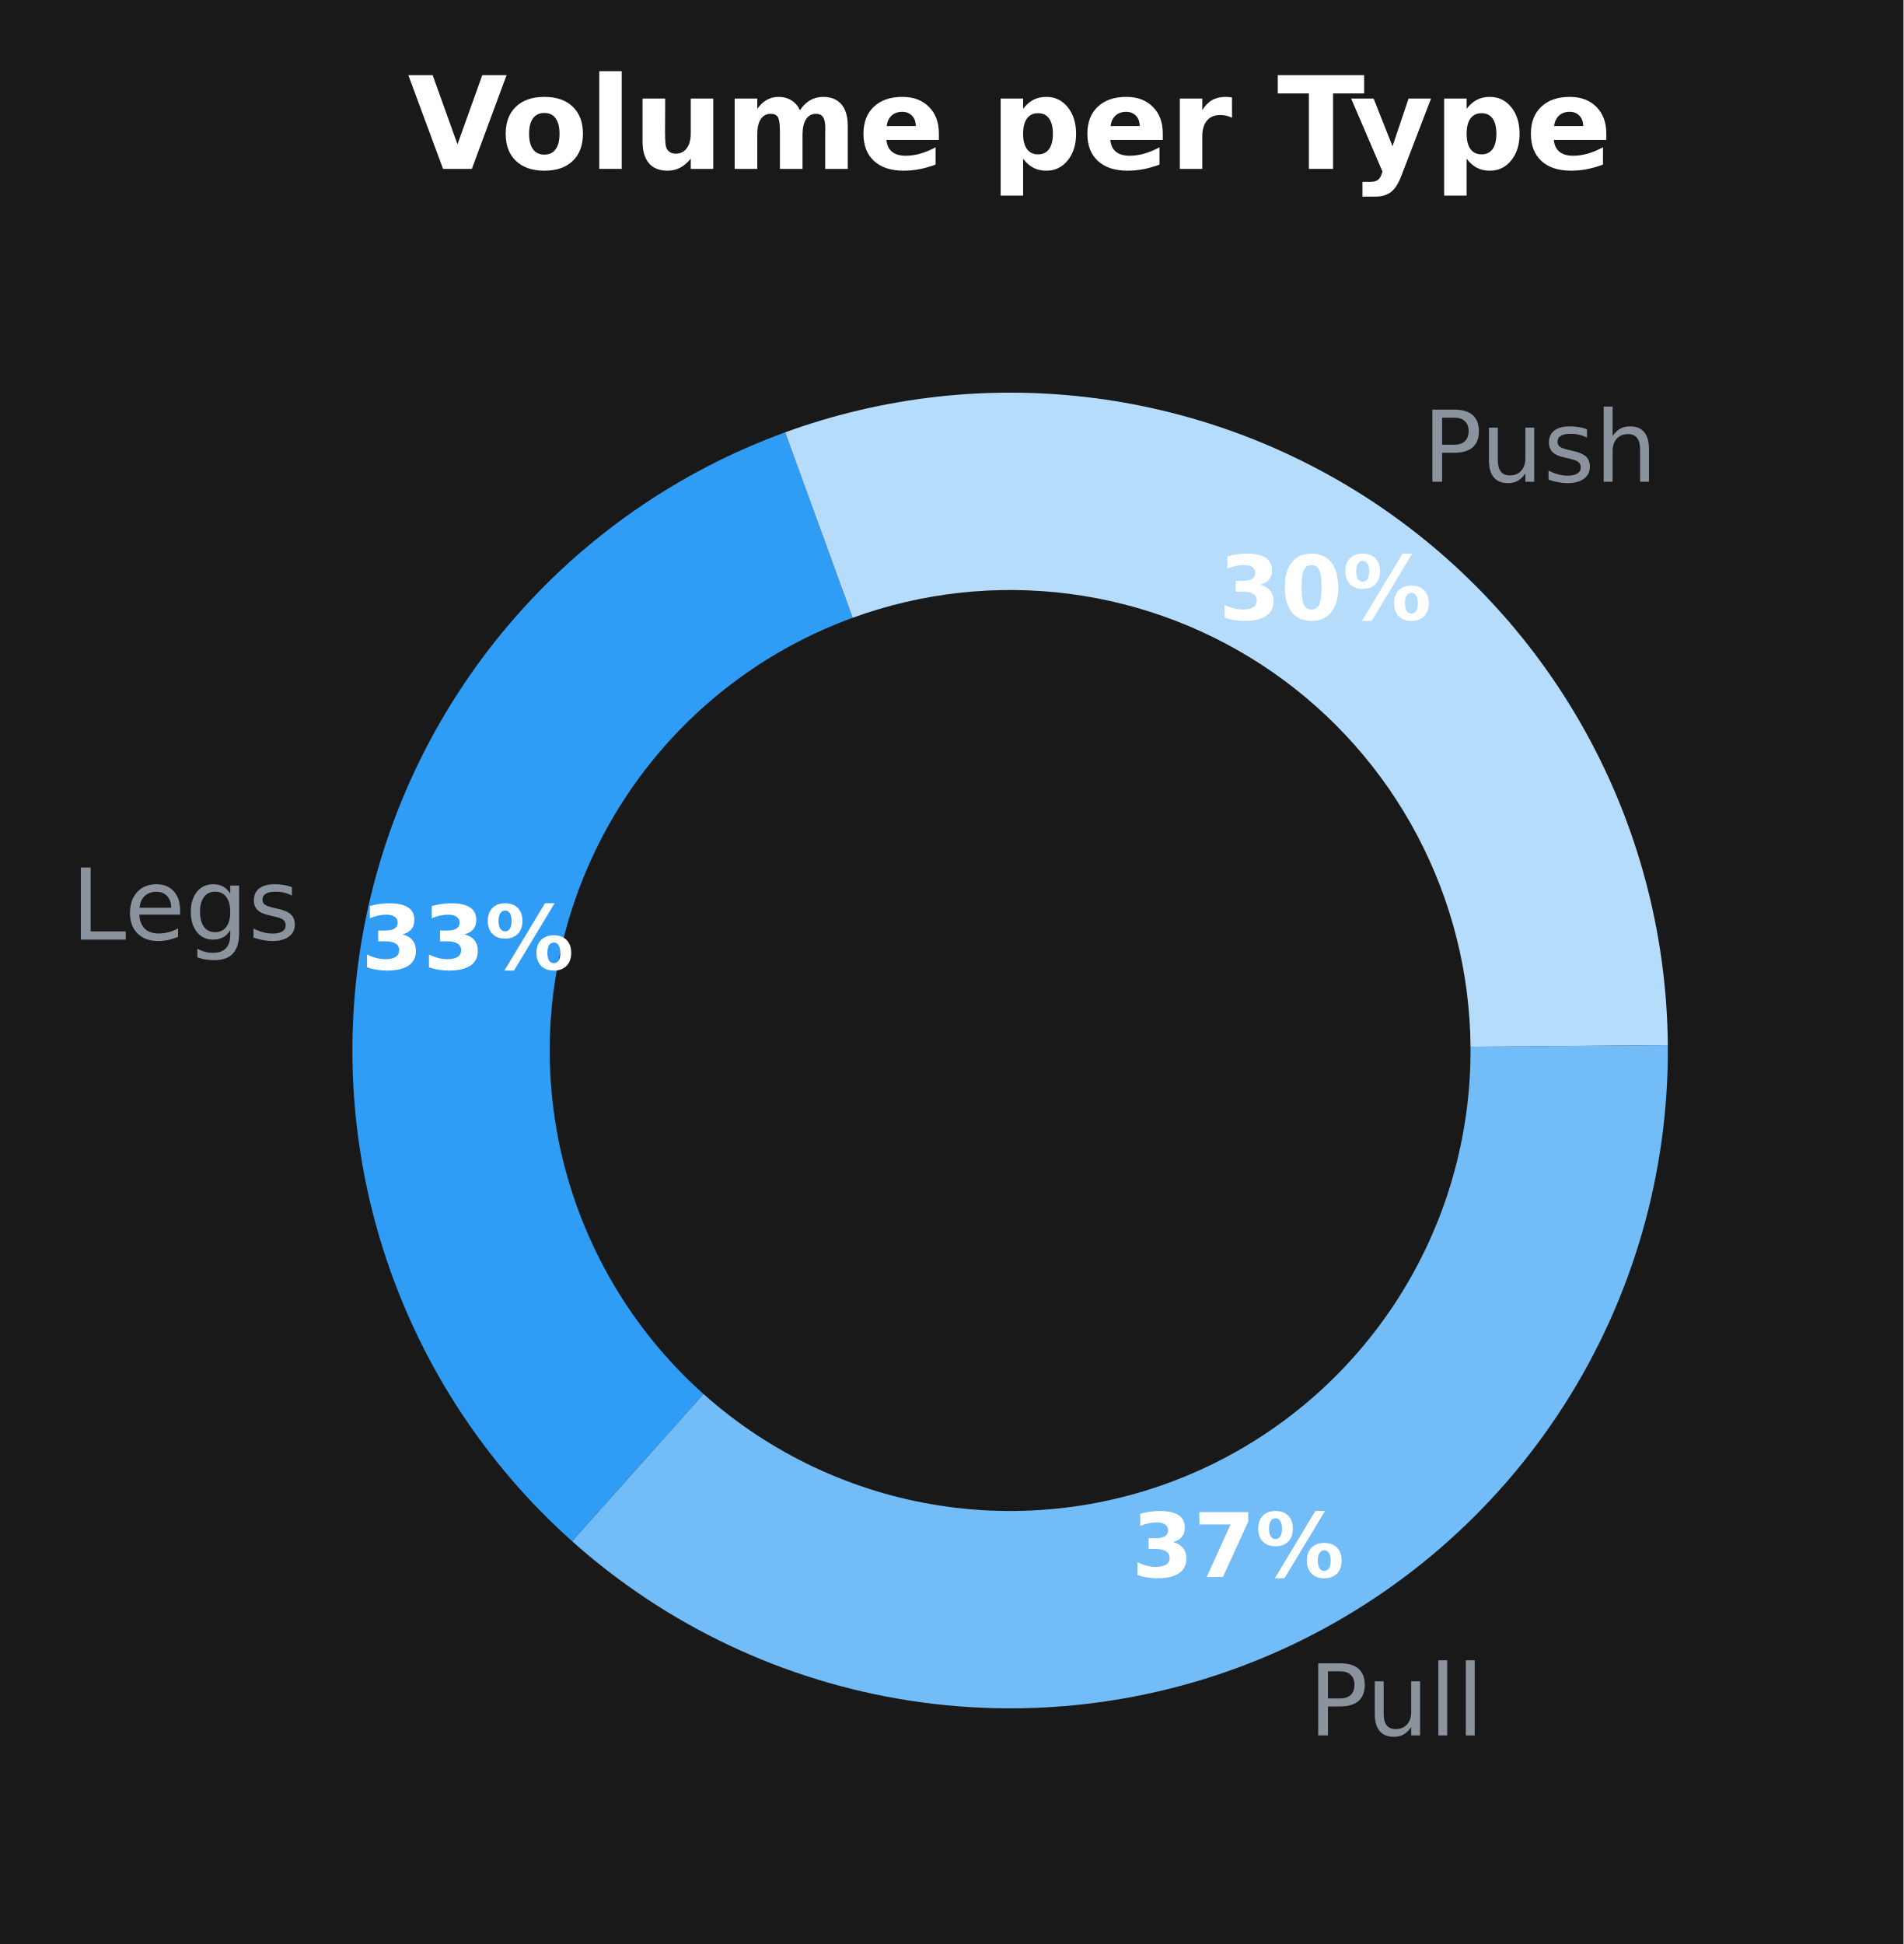
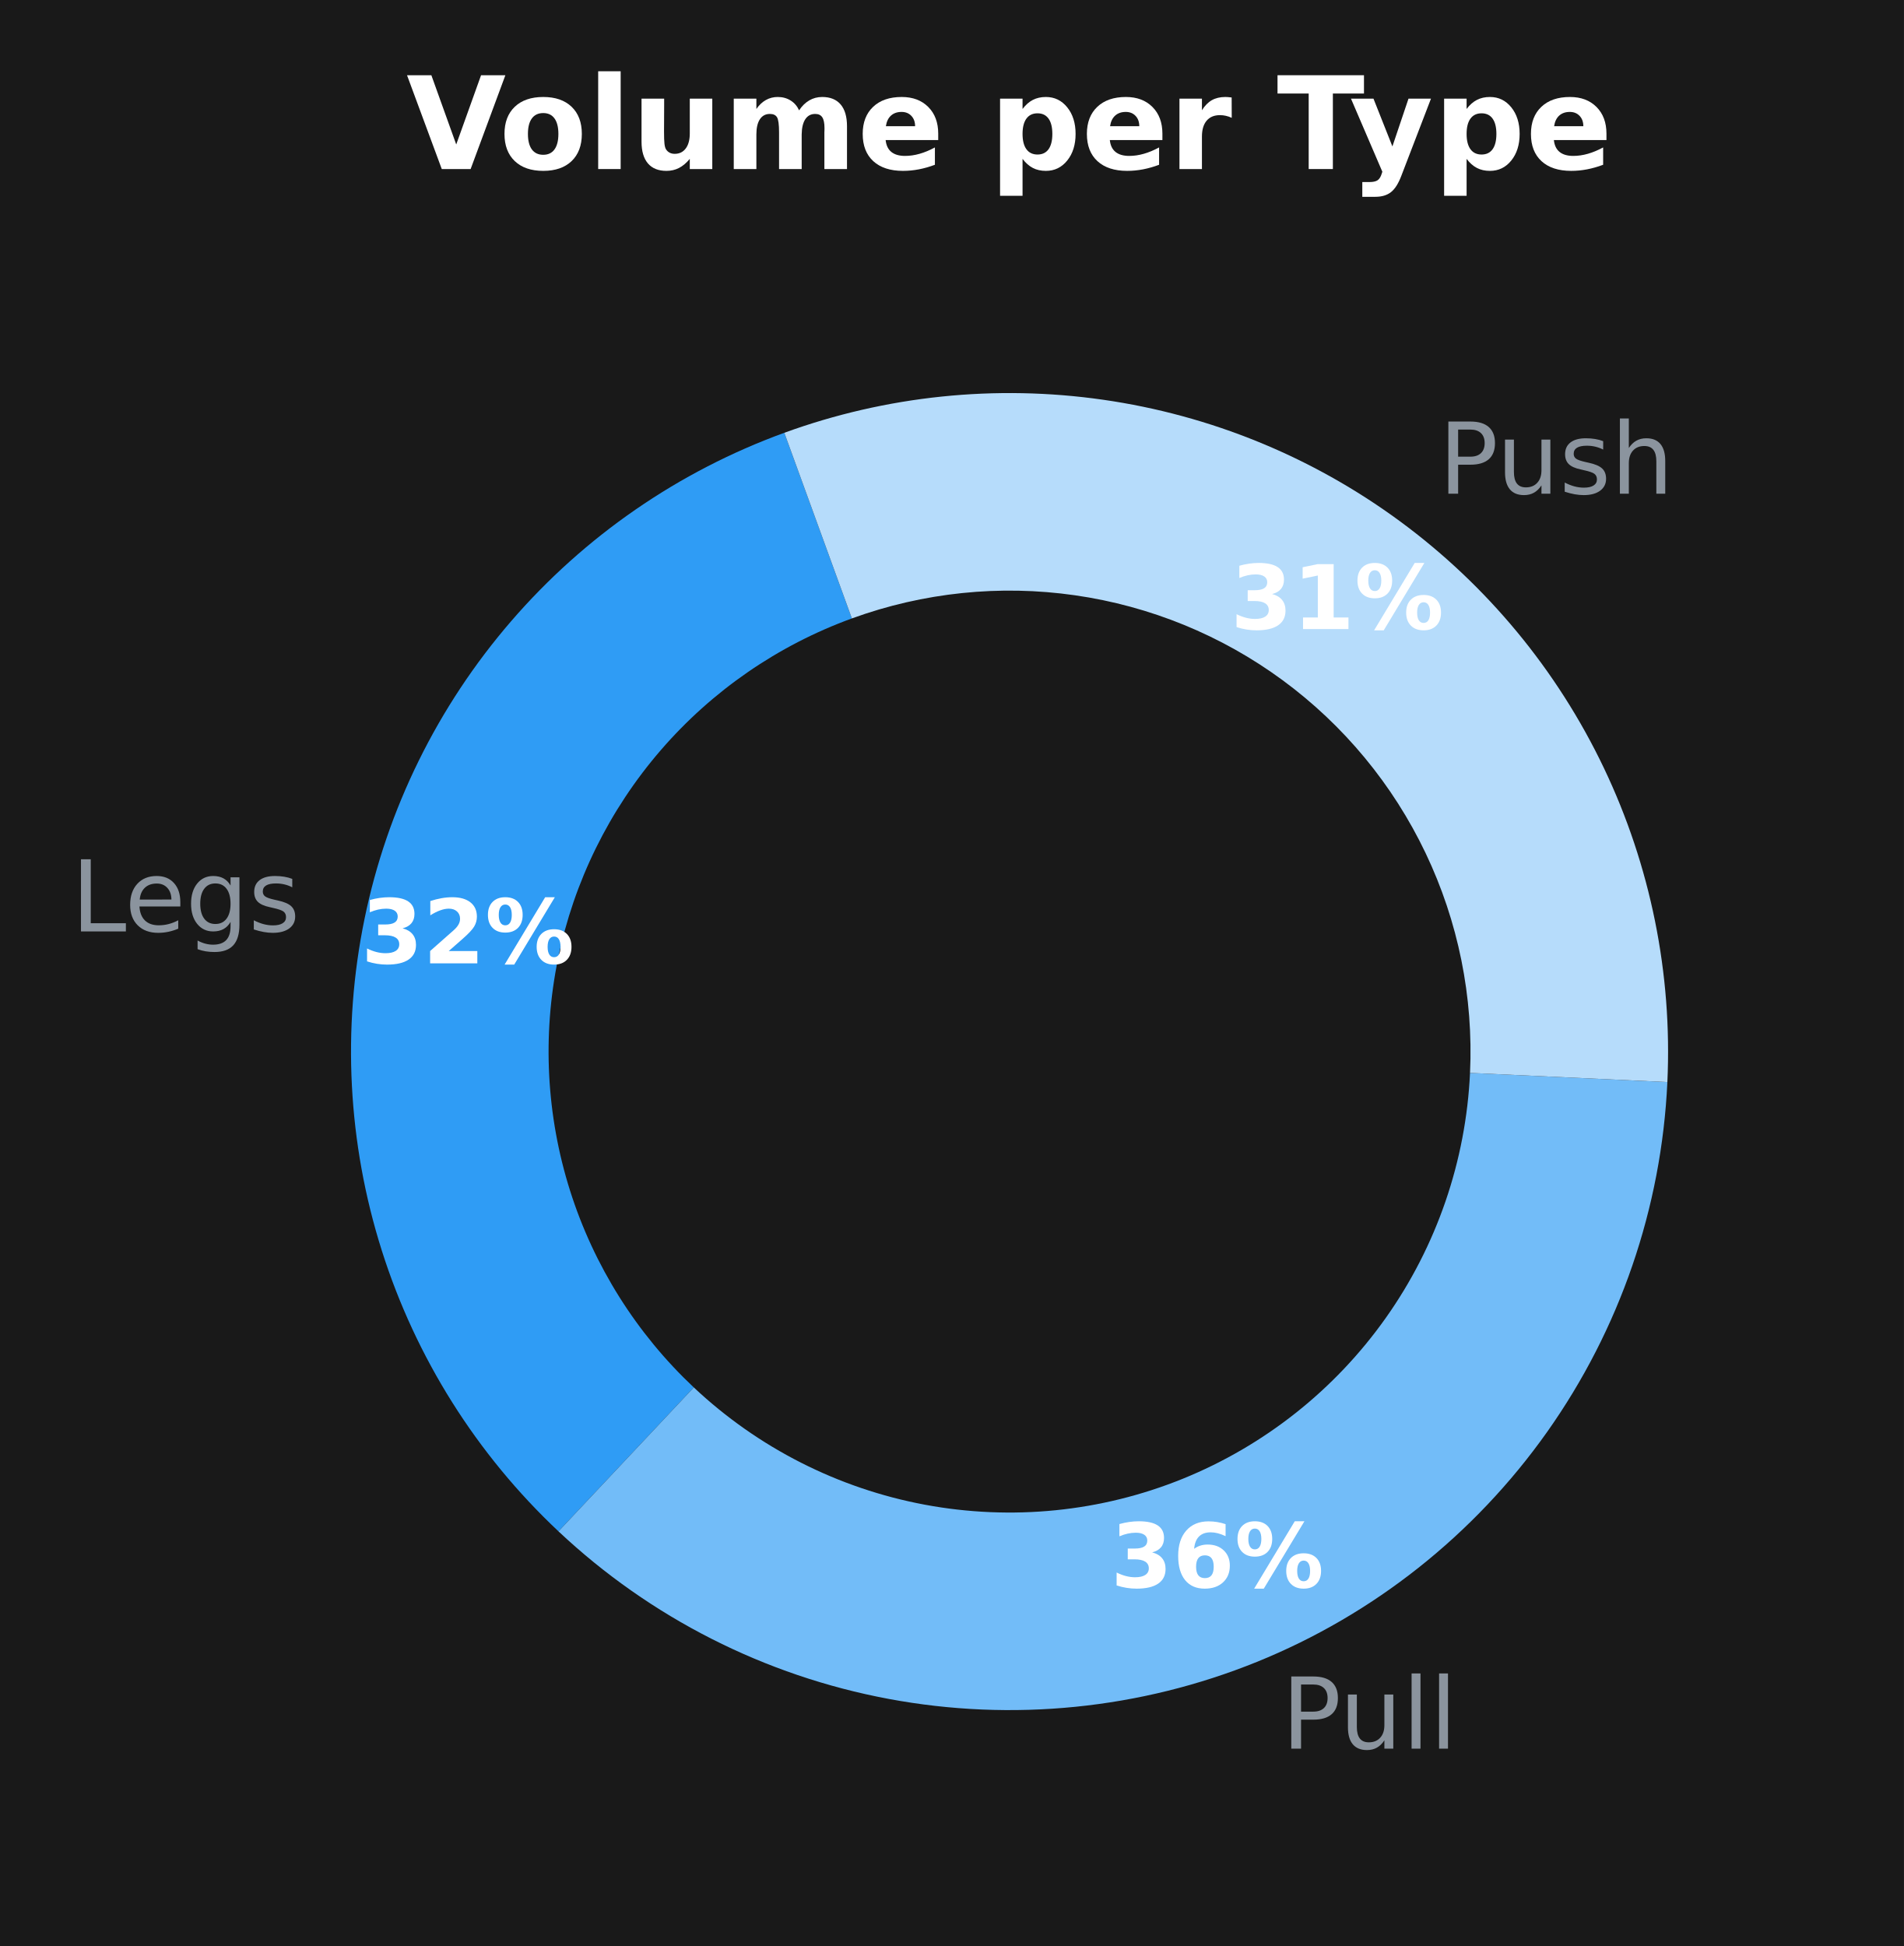
- <svg xmlns="http://www.w3.org/2000/svg" xmlns:xlink="http://www.w3.org/1999/xlink" width="192.533pt" height="196.598pt" viewBox="0 0 192.533 196.598" version="1.1">
+ <svg xmlns="http://www.w3.org/2000/svg" xmlns:xlink="http://www.w3.org/1999/xlink" width="192.35pt" height="196.598pt" viewBox="0 0 192.35 196.598" version="1.1">
  <defs>
    <style type="text/css">*{stroke-linejoin: round; stroke-linecap: butt}</style>
  </defs>
  <g id="figure_1">
    <g id="patch_1">
-       <path d="M 0 196.598  L 192.533 196.598  L 192.533 0  L 0 0  z " style="fill: #191919" />
+       <path d="M 0 196.598  L 192.35 196.598  L 192.35 0  L 0 0  z " style="fill: #191919" />
    </g>
    <g id="axes_1">
      <g id="patch_2">
-         <path d="M 79.419 43.722  C 68.609 47.657 59.002 54.329 51.54 63.085  C 44.077 71.841 39.012 82.384 36.841 93.681  C 34.67 104.979 35.465 116.649 39.15 127.547  C 42.835 138.445 49.284 148.203 57.866 155.865  L 71.158 140.977  C 65.151 135.614 60.637 128.783 58.057 121.154  C 55.478 113.525 54.921 105.357 56.441 97.448  C 57.961 89.54 61.506 82.16 66.73 76.031  C 71.953 69.902 78.678 65.231 86.246 62.477  z " style="fill: #2f9cf5" />
+         <path d="M 79.236 43.722  C 68.562 47.607 59.058 54.162 51.635 62.76  C 44.211 71.358 39.112 81.715 36.824 92.842  C 34.537 103.968 35.137 115.497 38.567 126.326  C 41.997 137.155 48.144 146.928 56.42 154.708  L 70.091 140.167  C 64.298 134.721 59.995 127.88 57.594 120.3  C 55.193 112.72 54.773 104.649 56.374 96.861  C 57.975 89.072 61.545 81.822 66.741 75.803  C 71.938 69.785 78.59 65.196 86.062 62.477  z " style="fill: #2f9cf5" />
      </g>
      <g id="patch_3">
-         <path d="M 57.866 155.865  C 67.476 164.445 79.374 170.051 92.109 172  C 104.844 173.949 117.874 172.158 129.61 166.845  C 141.347 161.532 151.291 152.922 158.229 142.067  C 165.167 131.212 168.805 118.572 168.699 105.69  L 148.741 105.854  C 148.816 114.872 146.269 123.72 141.412 131.319  C 136.556 138.917 129.595 144.944 121.379 148.663  C 113.164 152.382 104.043 153.636 95.128 152.272  C 86.214 150.907 77.885 146.983 71.158 140.977  z " style="fill: #72bcf8" />
+         <path d="M 56.42 154.708  C 65.687 163.421 77.262 169.296 89.766 171.633  C 102.269 173.971 115.184 172.673 126.973 167.897  C 138.762 163.12 148.938 155.061 156.288 144.679  C 163.637 134.297 167.858 122.022 168.446 109.316  L 148.509 108.392  C 148.097 117.287 145.143 125.879 139.998 133.147  C 134.853 140.414 127.731 146.055 119.478 149.399  C 111.226 152.743 102.185 153.651 93.433 152.015  C 84.68 150.379 76.578 146.266 70.091 140.167  z " style="fill: #72bcf8" />
      </g>
      <g id="patch_4">
-         <path d="M 168.699 105.69  C 168.611 95.042 165.969 84.569 160.993 75.155  C 156.018 65.74 148.855 57.656 140.107 51.585  C 131.36 45.513 121.281 41.63 110.721 40.261  C 100.161 38.893 89.425 40.08 79.419 43.722  L 86.246 62.477  C 93.25 59.928 100.765 59.097 108.157 60.054  C 115.549 61.012 122.604 63.731 128.727 67.981  C 134.851 72.231 139.865 77.89 143.347 84.48  C 146.83 91.07 148.68 98.401 148.741 105.854  z " style="fill: #b6dcfb" />
+         <path d="M 168.446 109.316  C 168.953 98.373 166.749 87.472 162.031 77.585  C 157.313 67.698 150.225 59.128 141.399 52.639  C 132.573 46.15 122.28 41.939 111.436 40.384  C 100.592 38.829 89.53 39.975 79.236 43.722  L 86.062 62.477  C 93.268 59.854 101.011 59.051 108.602 60.14  C 116.193 61.229 123.398 64.176 129.576 68.719  C 135.755 73.261 140.716 79.26 144.019 86.181  C 147.321 93.102 148.864 100.732 148.509 108.392  z " style="fill: #b6dcfb" />
      </g>
      <g id="matplotlib.axis_1" />
      <g id="matplotlib.axis_2" />
      <g id="text_1">
-         <g style="fill: #8b949e" transform="translate(7.2 95.02337) scale(0.1 -0.1)">
+         <g style="fill: #8b949e" transform="translate(7.2 94.09976) scale(0.1 -0.1)">
          <defs>
            <path id="DejaVuSans-2f" d="M 628 4666  L 1259 4666  L 1259 531  L 3531 531  L 3531 0  L 628 0  L 628 4666  z " transform="scale(0.015625)" />
            <path id="DejaVuSans-48" d="M 3597 1894  L 3597 1613  L 953 1613  Q 991 1019 1311 708  Q 1631 397 2203 397  Q 2534 397 2845 478  Q 3156 559 3463 722  L 3463 178  Q 3153 47 2828 -22  Q 2503 -91 2169 -91  Q 1331 -91 842 396  Q 353 884 353 1716  Q 353 2575 817 3079  Q 1281 3584 2069 3584  Q 2775 3584 3186 3129  Q 3597 2675 3597 1894  z M 3022 2063  Q 3016 2534 2758 2815  Q 2500 3097 2075 3097  Q 1594 3097 1305 2825  Q 1016 2553 972 2059  L 3022 2063  z " transform="scale(0.015625)" />
            <path id="DejaVuSans-4a" d="M 2906 1791  Q 2906 2416 2648 2759  Q 2391 3103 1925 3103  Q 1463 3103 1205 2759  Q 947 2416 947 1791  Q 947 1169 1205 825  Q 1463 481 1925 481  Q 2391 481 2648 825  Q 2906 1169 2906 1791  z M 3481 434  Q 3481 -459 3084 -895  Q 2688 -1331 1869 -1331  Q 1566 -1331 1297 -1286  Q 1028 -1241 775 -1147  L 775 -588  Q 1028 -725 1275 -790  Q 1522 -856 1778 -856  Q 2344 -856 2625 -561  Q 2906 -266 2906 331  L 2906 616  Q 2728 306 2450 153  Q 2172 0 1784 0  Q 1141 0 747 490  Q 353 981 353 1791  Q 353 2603 747 3093  Q 1141 3584 1784 3584  Q 2172 3584 2450 3431  Q 2728 3278 2906 2969  L 2906 3500  L 3481 3500  L 3481 434  z " transform="scale(0.015625)" />
            <path id="DejaVuSans-56" d="M 2834 3397  L 2834 2853  Q 2591 2978 2328 3040  Q 2066 3103 1784 3103  Q 1356 3103 1142 2972  Q 928 2841 928 2578  Q 928 2378 1081 2264  Q 1234 2150 1697 2047  L 1894 2003  Q 2506 1872 2764 1633  Q 3022 1394 3022 966  Q 3022 478 2636 193  Q 2250 -91 1575 -91  Q 1294 -91 989 -36  Q 684 19 347 128  L 347 722  Q 666 556 975 473  Q 1284 391 1588 391  Q 1994 391 2212 530  Q 2431 669 2431 922  Q 2431 1156 2273 1281  Q 2116 1406 1581 1522  L 1381 1569  Q 847 1681 609 1914  Q 372 2147 372 2553  Q 372 3047 722 3315  Q 1072 3584 1716 3584  Q 2034 3584 2315 3537  Q 2597 3491 2834 3397  z " transform="scale(0.015625)" />
          </defs>
          <use xlink:href="#DejaVuSans-2f" />
          <use xlink:href="#DejaVuSans-48" transform="translate(53.96875 0)" />
          <use xlink:href="#DejaVuSans-4a" transform="translate(115.5 0)" />
          <use xlink:href="#DejaVuSans-56" transform="translate(178.9844 0)" />
        </g>
      </g>
      <g id="text_2">
-         <g style="fill: #8b949e" transform="translate(132.3542 175.5034) scale(0.1 -0.1)">
+         <g style="fill: #8b949e" transform="translate(129.4718 176.6605) scale(0.1 -0.1)">
          <defs>
            <path id="DejaVuSans-33" d="M 1259 4147  L 1259 2394  L 2053 2394  Q 2494 2394 2734 2622  Q 2975 2850 2975 3272  Q 2975 3691 2734 3919  Q 2494 4147 2053 4147  L 1259 4147  z M 628 4666  L 2053 4666  Q 2838 4666 3239 4311  Q 3641 3956 3641 3272  Q 3641 2581 3239 2228  Q 2838 1875 2053 1875  L 1259 1875  L 1259 0  L 628 0  L 628 4666  z " transform="scale(0.015625)" />
            <path id="DejaVuSans-58" d="M 544 1381  L 544 3500  L 1119 3500  L 1119 1403  Q 1119 906 1312 657  Q 1506 409 1894 409  Q 2359 409 2629 706  Q 2900 1003 2900 1516  L 2900 3500  L 3475 3500  L 3475 0  L 2900 0  L 2900 538  Q 2691 219 2414 64  Q 2138 -91 1772 -91  Q 1169 -91 856 284  Q 544 659 544 1381  z M 1991 3584  L 1991 3584  z " transform="scale(0.015625)" />
            <path id="DejaVuSans-4f" d="M 603 4863  L 1178 4863  L 1178 0  L 603 0  L 603 4863  z " transform="scale(0.015625)" />
          </defs>
          <use xlink:href="#DejaVuSans-33" />
          <use xlink:href="#DejaVuSans-58" transform="translate(58.54688 0)" />
          <use xlink:href="#DejaVuSans-4f" transform="translate(121.9219 0)" />
          <use xlink:href="#DejaVuSans-4f" transform="translate(149.7031 0)" />
        </g>
      </g>
      <g id="text_3">
-         <g style="fill: #8b949e" transform="translate(143.9008 48.71744) scale(0.1 -0.1)">
+         <g style="fill: #8b949e" transform="translate(145.3402 49.87708) scale(0.1 -0.1)">
          <defs>
            <path id="DejaVuSans-4b" d="M 3513 2113  L 3513 0  L 2938 0  L 2938 2094  Q 2938 2591 2744 2837  Q 2550 3084 2163 3084  Q 1697 3084 1428 2787  Q 1159 2491 1159 1978  L 1159 0  L 581 0  L 581 4863  L 1159 4863  L 1159 2956  Q 1366 3272 1645 3428  Q 1925 3584 2291 3584  Q 2894 3584 3203 3211  Q 3513 2838 3513 2113  z " transform="scale(0.015625)" />
          </defs>
          <use xlink:href="#DejaVuSans-33" />
          <use xlink:href="#DejaVuSans-58" transform="translate(58.54688 0)" />
          <use xlink:href="#DejaVuSans-56" transform="translate(121.9219 0)" />
          <use xlink:href="#DejaVuSans-4b" transform="translate(174.0156 0)" />
        </g>
      </g>
      <g id="text_4">
-         <g style="fill: #ffffff" transform="translate(36.52303 98.02832) scale(0.09 -0.09)">
+         <g style="fill: #ffffff" transform="translate(36.47962 97.32302) scale(0.09 -0.09)">
          <defs>
            <path id="DejaVuSans-Bold-16" d="M 2981 2516  Q 3453 2394 3698 2092  Q 3944 1791 3944 1325  Q 3944 631 3412 270  Q 2881 -91 1863 -91  Q 1503 -91 1142 -33  Q 781 25 428 141  L 428 1069  Q 766 900 1098 814  Q 1431 728 1753 728  Q 2231 728 2486 893  Q 2741 1059 2741 1369  Q 2741 1688 2480 1852  Q 2219 2016 1709 2016  L 1228 2016  L 1228 2791  L 1734 2791  Q 2188 2791 2409 2933  Q 2631 3075 2631 3366  Q 2631 3634 2415 3781  Q 2200 3928 1806 3928  Q 1516 3928 1219 3862  Q 922 3797 628 3669  L 628 4550  Q 984 4650 1334 4700  Q 1684 4750 2022 4750  Q 2931 4750 3382 4451  Q 3834 4153 3834 3553  Q 3834 3144 3618 2883  Q 3403 2622 2981 2516  z " transform="scale(0.015625)" />
+             <path id="DejaVuSans-Bold-15" d="M 1844 884  L 3897 884  L 3897 0  L 506 0  L 506 884  L 2209 2388  Q 2438 2594 2547 2791  Q 2656 2988 2656 3200  Q 2656 3528 2436 3728  Q 2216 3928 1850 3928  Q 1569 3928 1234 3808  Q 900 3688 519 3450  L 519 4475  Q 925 4609 1322 4679  Q 1719 4750 2100 4750  Q 2938 4750 3402 4381  Q 3866 4013 3866 3353  Q 3866 2972 3669 2642  Q 3472 2313 2841 1759  L 1844 884  z " transform="scale(0.015625)" />
            <path id="DejaVuSans-Bold-8" d="M 4959 1925  Q 4738 1925 4616 1733  Q 4494 1541 4494 1184  Q 4494 825 4614 633  Q 4734 441 4959 441  Q 5184 441 5303 633  Q 5422 825 5422 1184  Q 5422 1541 5301 1733  Q 5181 1925 4959 1925  z M 4959 2450  Q 5541 2450 5875 2112  Q 6209 1775 6209 1184  Q 6209 594 5875 251  Q 5541 -91 4959 -91  Q 4378 -91 4042 251  Q 3706 594 3706 1184  Q 3706 1772 4042 2111  Q 4378 2450 4959 2450  z M 2094 -91  L 1403 -91  L 4319 4750  L 5013 4750  L 2094 -91  z M 1453 4750  Q 2034 4750 2367 4411  Q 2700 4072 2700 3481  Q 2700 2891 2367 2550  Q 2034 2209 1453 2209  Q 872 2209 539 2550  Q 206 2891 206 3481  Q 206 4072 539 4411  Q 872 4750 1453 4750  z M 1453 4225  Q 1228 4225 1106 4031  Q 984 3838 984 3481  Q 984 3122 1106 2926  Q 1228 2731 1453 2731  Q 1678 2731 1798 2926  Q 1919 3122 1919 3481  Q 1919 3838 1797 4031  Q 1675 4225 1453 4225  z " transform="scale(0.015625)" />
          </defs>
          <use xlink:href="#DejaVuSans-Bold-16" />
-           <use xlink:href="#DejaVuSans-Bold-16" transform="translate(69.57812 0)" />
+           <use xlink:href="#DejaVuSans-Bold-15" transform="translate(69.57812 0)" />
          <use xlink:href="#DejaVuSans-Bold-8" transform="translate(139.1562 0)" />
        </g>
      </g>
      <g id="text_5">
-         <g style="fill: #ffffff" transform="translate(114.4494 159.4855) scale(0.09 -0.09)">
+         <g style="fill: #ffffff" transform="translate(112.2048 160.3691) scale(0.09 -0.09)">
          <defs>
-             <path id="DejaVuSans-Bold-1a" d="M 428 4666  L 3944 4666  L 3944 3988  L 2125 0  L 953 0  L 2675 3781  L 428 3781  L 428 4666  z " transform="scale(0.015625)" />
+             <path id="DejaVuSans-Bold-19" d="M 2316 2303  Q 2000 2303 1842 2098  Q 1684 1894 1684 1484  Q 1684 1075 1842 870  Q 2000 666 2316 666  Q 2634 666 2792 870  Q 2950 1075 2950 1484  Q 2950 1894 2792 2098  Q 2634 2303 2316 2303  z M 3803 4544  L 3803 3681  Q 3506 3822 3243 3889  Q 2981 3956 2731 3956  Q 2194 3956 1894 3657  Q 1594 3359 1544 2772  Q 1750 2925 1990 3001  Q 2231 3078 2516 3078  Q 3231 3078 3670 2659  Q 4109 2241 4109 1563  Q 4109 813 3618 361  Q 3128 -91 2303 -91  Q 1394 -91 895 523  Q 397 1138 397 2266  Q 397 3422 980 4083  Q 1563 4744 2578 4744  Q 2900 4744 3203 4694  Q 3506 4644 3803 4544  z " transform="scale(0.015625)" />
          </defs>
          <use xlink:href="#DejaVuSans-Bold-16" />
-           <use xlink:href="#DejaVuSans-Bold-1a" transform="translate(69.57812 0)" />
+           <use xlink:href="#DejaVuSans-Bold-19" transform="translate(69.57812 0)" />
          <use xlink:href="#DejaVuSans-Bold-8" transform="translate(139.1562 0)" />
        </g>
      </g>
      <g id="text_6">
-         <g style="fill: #ffffff" transform="translate(123.2668 62.66713) scale(0.09 -0.09)">
+         <g style="fill: #ffffff" transform="translate(124.3225 63.55267) scale(0.09 -0.09)">
          <defs>
-             <path id="DejaVuSans-Bold-13" d="M 2944 2338  Q 2944 3213 2780 3570  Q 2616 3928 2228 3928  Q 1841 3928 1675 3570  Q 1509 3213 1509 2338  Q 1509 1453 1675 1090  Q 1841 728 2228 728  Q 2613 728 2778 1090  Q 2944 1453 2944 2338  z M 4147 2328  Q 4147 1169 3647 539  Q 3147 -91 2228 -91  Q 1306 -91 806 539  Q 306 1169 306 2328  Q 306 3491 806 4120  Q 1306 4750 2228 4750  Q 3147 4750 3647 4120  Q 4147 3491 4147 2328  z " transform="scale(0.015625)" />
+             <path id="DejaVuSans-Bold-14" d="M 750 831  L 1813 831  L 1813 3847  L 722 3622  L 722 4441  L 1806 4666  L 2950 4666  L 2950 831  L 4013 831  L 4013 0  L 750 0  L 750 831  z " transform="scale(0.015625)" />
          </defs>
          <use xlink:href="#DejaVuSans-Bold-16" />
-           <use xlink:href="#DejaVuSans-Bold-13" transform="translate(69.57812 0)" />
+           <use xlink:href="#DejaVuSans-Bold-14" transform="translate(69.57812 0)" />
          <use xlink:href="#DejaVuSans-Bold-8" transform="translate(139.1562 0)" />
        </g>
      </g>
      <g id="text_7">
-         <g style="fill: #ffffff" transform="translate(41.2409 17.07797) scale(0.13 -0.13)">
+         <g style="fill: #ffffff" transform="translate(41.05721 17.07797) scale(0.13 -0.13)">
          <defs>
            <path id="DejaVuSans-Bold-39" d="M 31 4666  L 1241 4666  L 2478 1222  L 3713 4666  L 4922 4666  L 3194 0  L 1759 0  L 31 4666  z " transform="scale(0.015625)" />
            <path id="DejaVuSans-Bold-52" d="M 2203 2784  Q 1831 2784 1636 2517  Q 1441 2250 1441 1747  Q 1441 1244 1636 976  Q 1831 709 2203 709  Q 2569 709 2762 976  Q 2956 1244 2956 1747  Q 2956 2250 2762 2517  Q 2569 2784 2203 2784  z M 2203 3584  Q 3106 3584 3614 3096  Q 4122 2609 4122 1747  Q 4122 884 3614 396  Q 3106 -91 2203 -91  Q 1297 -91 786 396  Q 275 884 275 1747  Q 275 2609 786 3096  Q 1297 3584 2203 3584  z " transform="scale(0.015625)" />
            <path id="DejaVuSans-Bold-4f" d="M 538 4863  L 1656 4863  L 1656 0  L 538 0  L 538 4863  z " transform="scale(0.015625)" />
            <path id="DejaVuSans-Bold-58" d="M 500 1363  L 500 3500  L 1625 3500  L 1625 3150  Q 1625 2866 1622 2436  Q 1619 2006 1619 1863  Q 1619 1441 1641 1255  Q 1663 1069 1716 984  Q 1784 875 1895 815  Q 2006 756 2150 756  Q 2500 756 2700 1025  Q 2900 1294 2900 1772  L 2900 3500  L 4019 3500  L 4019 0  L 2900 0  L 2900 506  Q 2647 200 2364 54  Q 2081 -91 1741 -91  Q 1134 -91 817 281  Q 500 653 500 1363  z " transform="scale(0.015625)" />
            <path id="DejaVuSans-Bold-50" d="M 3781 2919  Q 3994 3244 4286 3414  Q 4578 3584 4928 3584  Q 5531 3584 5847 3212  Q 6163 2841 6163 2131  L 6163 0  L 5038 0  L 5038 1825  Q 5041 1866 5042 1909  Q 5044 1953 5044 2034  Q 5044 2406 4934 2573  Q 4825 2741 4581 2741  Q 4263 2741 4089 2478  Q 3916 2216 3909 1719  L 3909 0  L 2784 0  L 2784 1825  Q 2784 2406 2684 2573  Q 2584 2741 2328 2741  Q 2006 2741 1831 2477  Q 1656 2213 1656 1722  L 1656 0  L 531 0  L 531 3500  L 1656 3500  L 1656 2988  Q 1863 3284 2130 3434  Q 2397 3584 2719 3584  Q 3081 3584 3359 3409  Q 3638 3234 3781 2919  z " transform="scale(0.015625)" />
            <path id="DejaVuSans-Bold-48" d="M 4031 1759  L 4031 1441  L 1416 1441  Q 1456 1047 1700 850  Q 1944 653 2381 653  Q 2734 653 3104 758  Q 3475 863 3866 1075  L 3866 213  Q 3469 63 3072 -14  Q 2675 -91 2278 -91  Q 1328 -91 801 392  Q 275 875 275 1747  Q 275 2603 792 3093  Q 1309 3584 2216 3584  Q 3041 3584 3536 3087  Q 4031 2591 4031 1759  z M 2881 2131  Q 2881 2450 2695 2645  Q 2509 2841 2209 2841  Q 1884 2841 1681 2658  Q 1478 2475 1428 2131  L 2881 2131  z " transform="scale(0.015625)" />
            <path id="DejaVuSans-Bold-3" transform="scale(0.015625)" />
            <path id="DejaVuSans-Bold-53" d="M 1656 506  L 1656 -1331  L 538 -1331  L 538 3500  L 1656 3500  L 1656 2988  Q 1888 3294 2169 3439  Q 2450 3584 2816 3584  Q 3463 3584 3878 3070  Q 4294 2556 4294 1747  Q 4294 938 3878 423  Q 3463 -91 2816 -91  Q 2450 -91 2169 54  Q 1888 200 1656 506  z M 2400 2772  Q 2041 2772 1848 2508  Q 1656 2244 1656 1747  Q 1656 1250 1848 986  Q 2041 722 2400 722  Q 2759 722 2948 984  Q 3138 1247 3138 1747  Q 3138 2247 2948 2509  Q 2759 2772 2400 2772  z " transform="scale(0.015625)" />
            <path id="DejaVuSans-Bold-55" d="M 3138 2547  Q 2991 2616 2845 2648  Q 2700 2681 2553 2681  Q 2122 2681 1889 2404  Q 1656 2128 1656 1613  L 1656 0  L 538 0  L 538 3500  L 1656 3500  L 1656 2925  Q 1872 3269 2151 3426  Q 2431 3584 2822 3584  Q 2878 3584 2943 3579  Q 3009 3575 3134 3559  L 3138 2547  z " transform="scale(0.015625)" />
            <path id="DejaVuSans-Bold-37" d="M 31 4666  L 4331 4666  L 4331 3756  L 2784 3756  L 2784 0  L 1581 0  L 1581 3756  L 31 3756  L 31 4666  z " transform="scale(0.015625)" />
            <path id="DejaVuSans-Bold-5c" d="M 78 3500  L 1197 3500  L 2138 1125  L 2938 3500  L 4056 3500  L 2584 -331  Q 2363 -916 2067 -1148  Q 1772 -1381 1288 -1381  L 641 -1381  L 641 -647  L 991 -647  Q 1275 -647 1404 -556  Q 1534 -466 1606 -231  L 1638 -134  L 78 3500  z " transform="scale(0.015625)" />
          </defs>
          <use xlink:href="#DejaVuSans-Bold-39" />
          <use xlink:href="#DejaVuSans-Bold-52" transform="translate(71.92188 0)" />
          <use xlink:href="#DejaVuSans-Bold-4f" transform="translate(140.625 0)" />
          <use xlink:href="#DejaVuSans-Bold-58" transform="translate(174.9062 0)" />
          <use xlink:href="#DejaVuSans-Bold-50" transform="translate(246.0938 0)" />
          <use xlink:href="#DejaVuSans-Bold-48" transform="translate(350.2969 0)" />
          <use xlink:href="#DejaVuSans-Bold-3" transform="translate(418.125 0)" />
          <use xlink:href="#DejaVuSans-Bold-53" transform="translate(452.9375 0)" />
          <use xlink:href="#DejaVuSans-Bold-48" transform="translate(524.5156 0)" />
          <use xlink:href="#DejaVuSans-Bold-55" transform="translate(592.3438 0)" />
          <use xlink:href="#DejaVuSans-Bold-3" transform="translate(641.6562 0)" />
          <use xlink:href="#DejaVuSans-Bold-37" transform="translate(676.4688 0)" />
          <use xlink:href="#DejaVuSans-Bold-5c" transform="translate(732.8281 0)" />
          <use xlink:href="#DejaVuSans-Bold-53" transform="translate(798.0156 0)" />
          <use xlink:href="#DejaVuSans-Bold-48" transform="translate(869.5938 0)" />
        </g>
      </g>
    </g>
  </g>
</svg>
